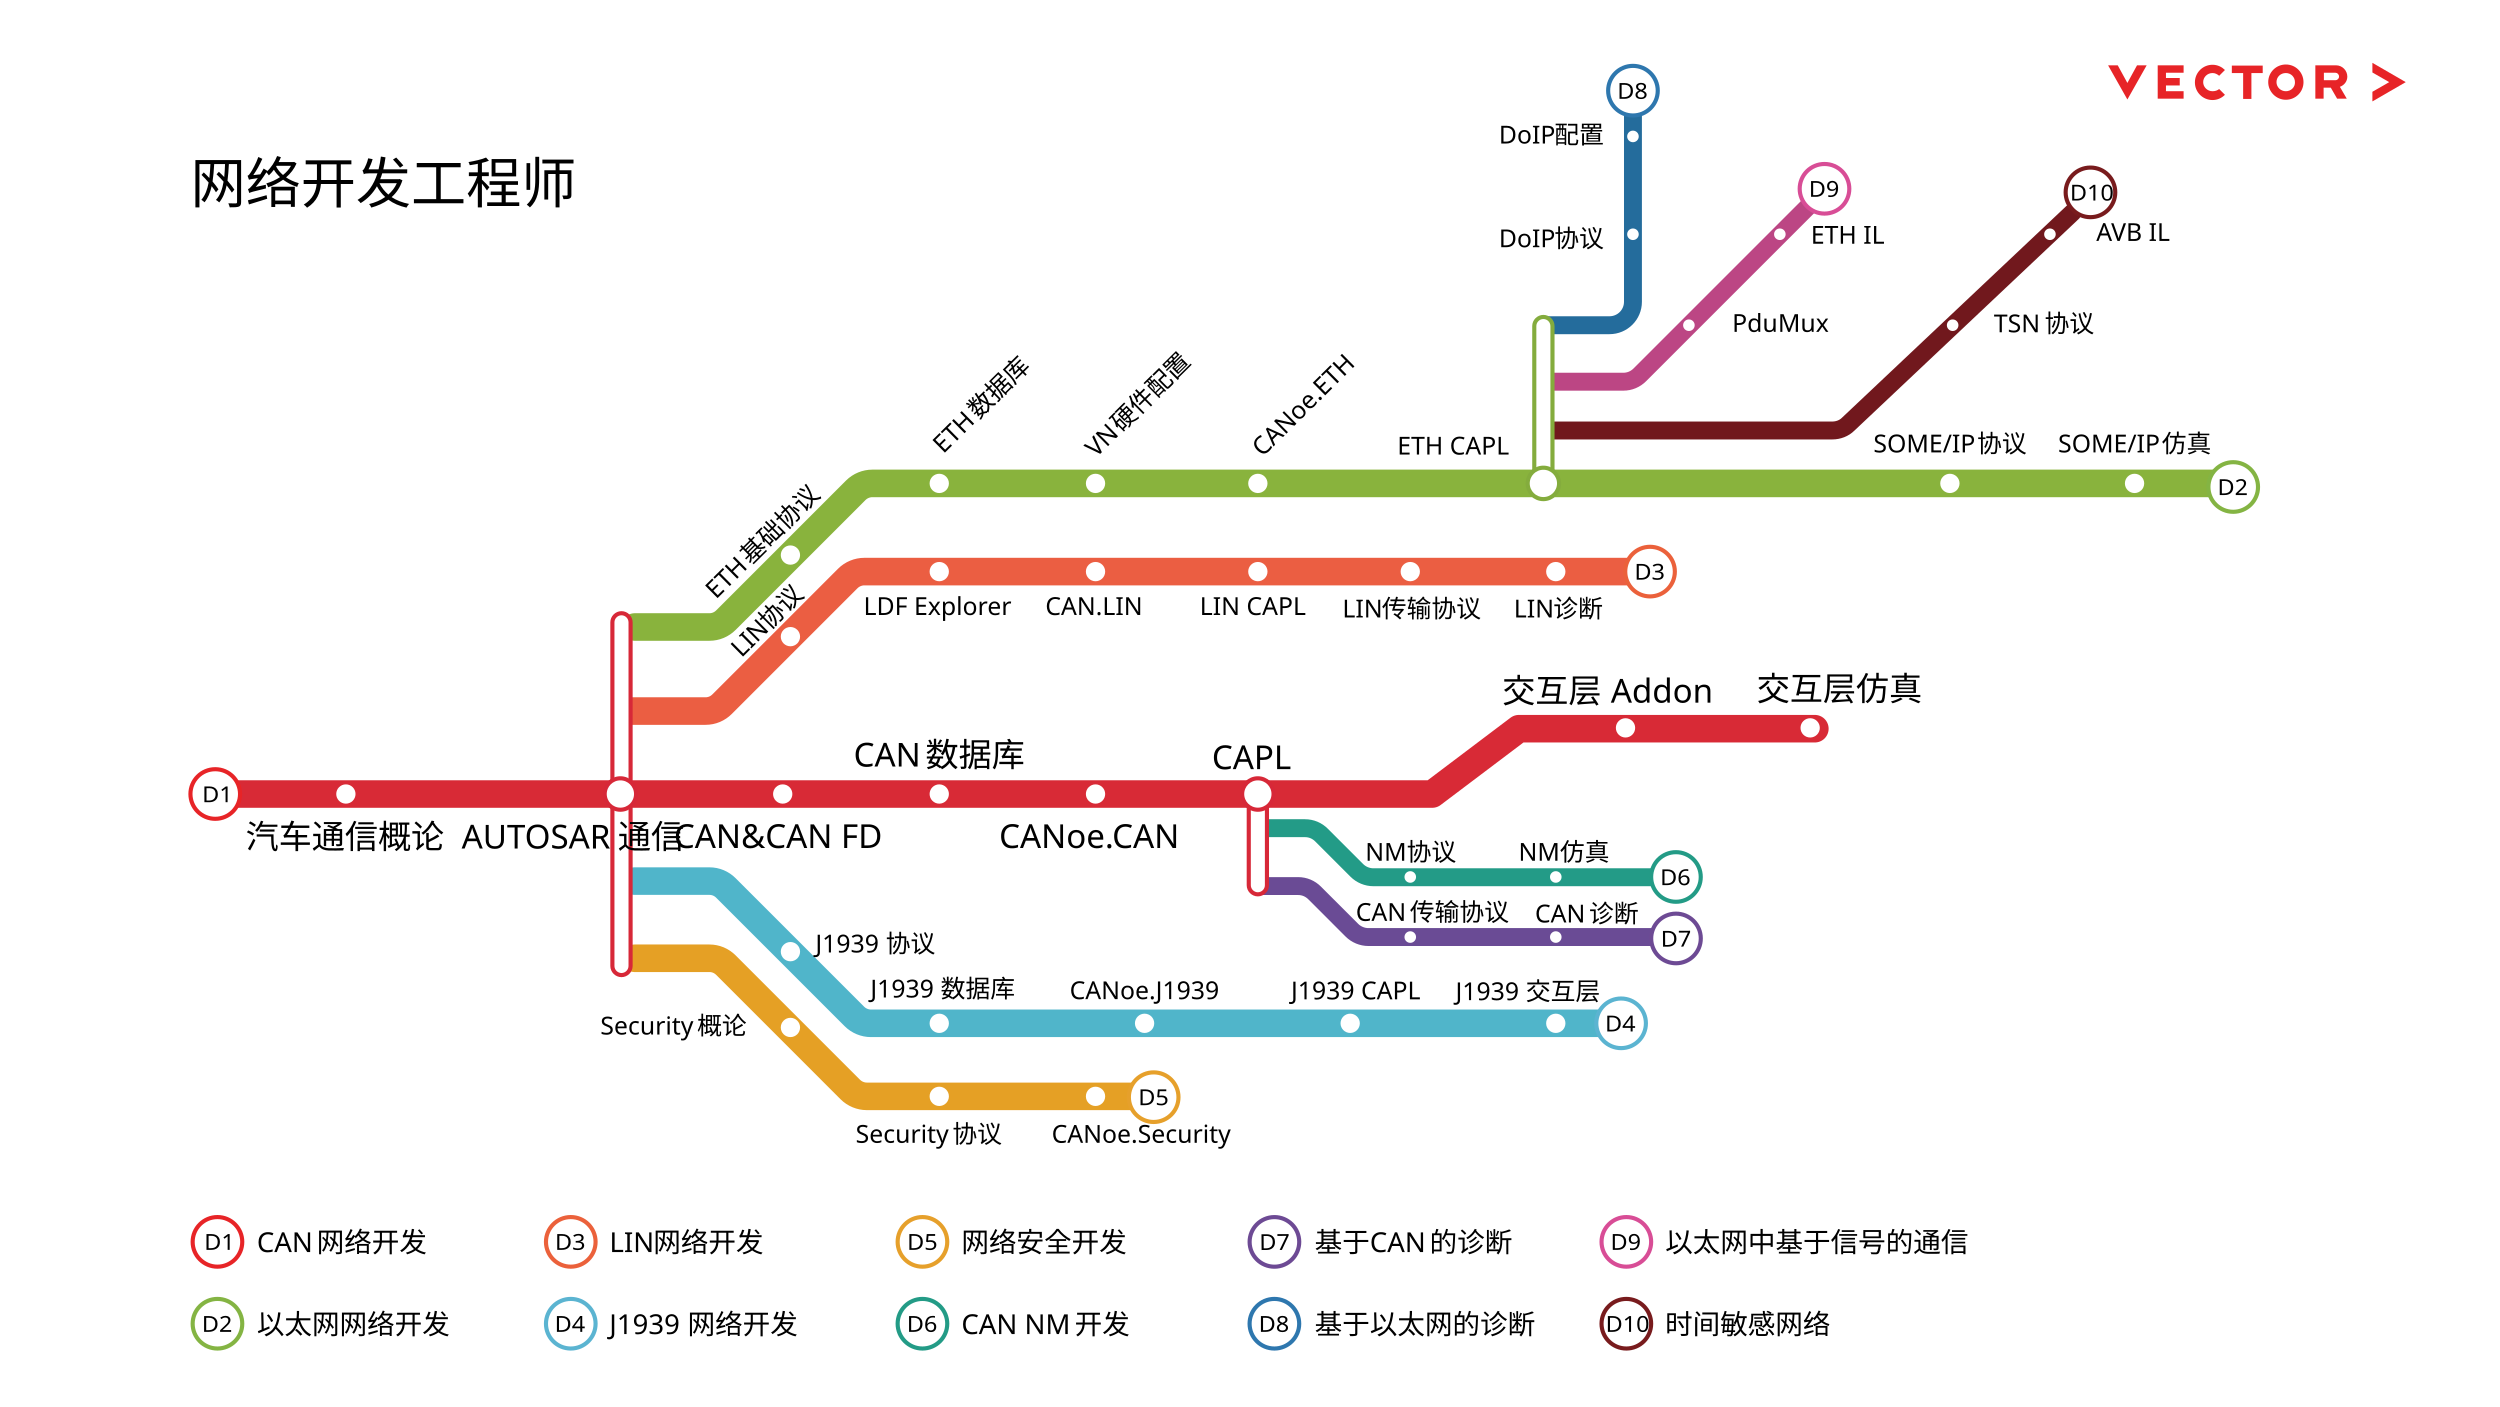
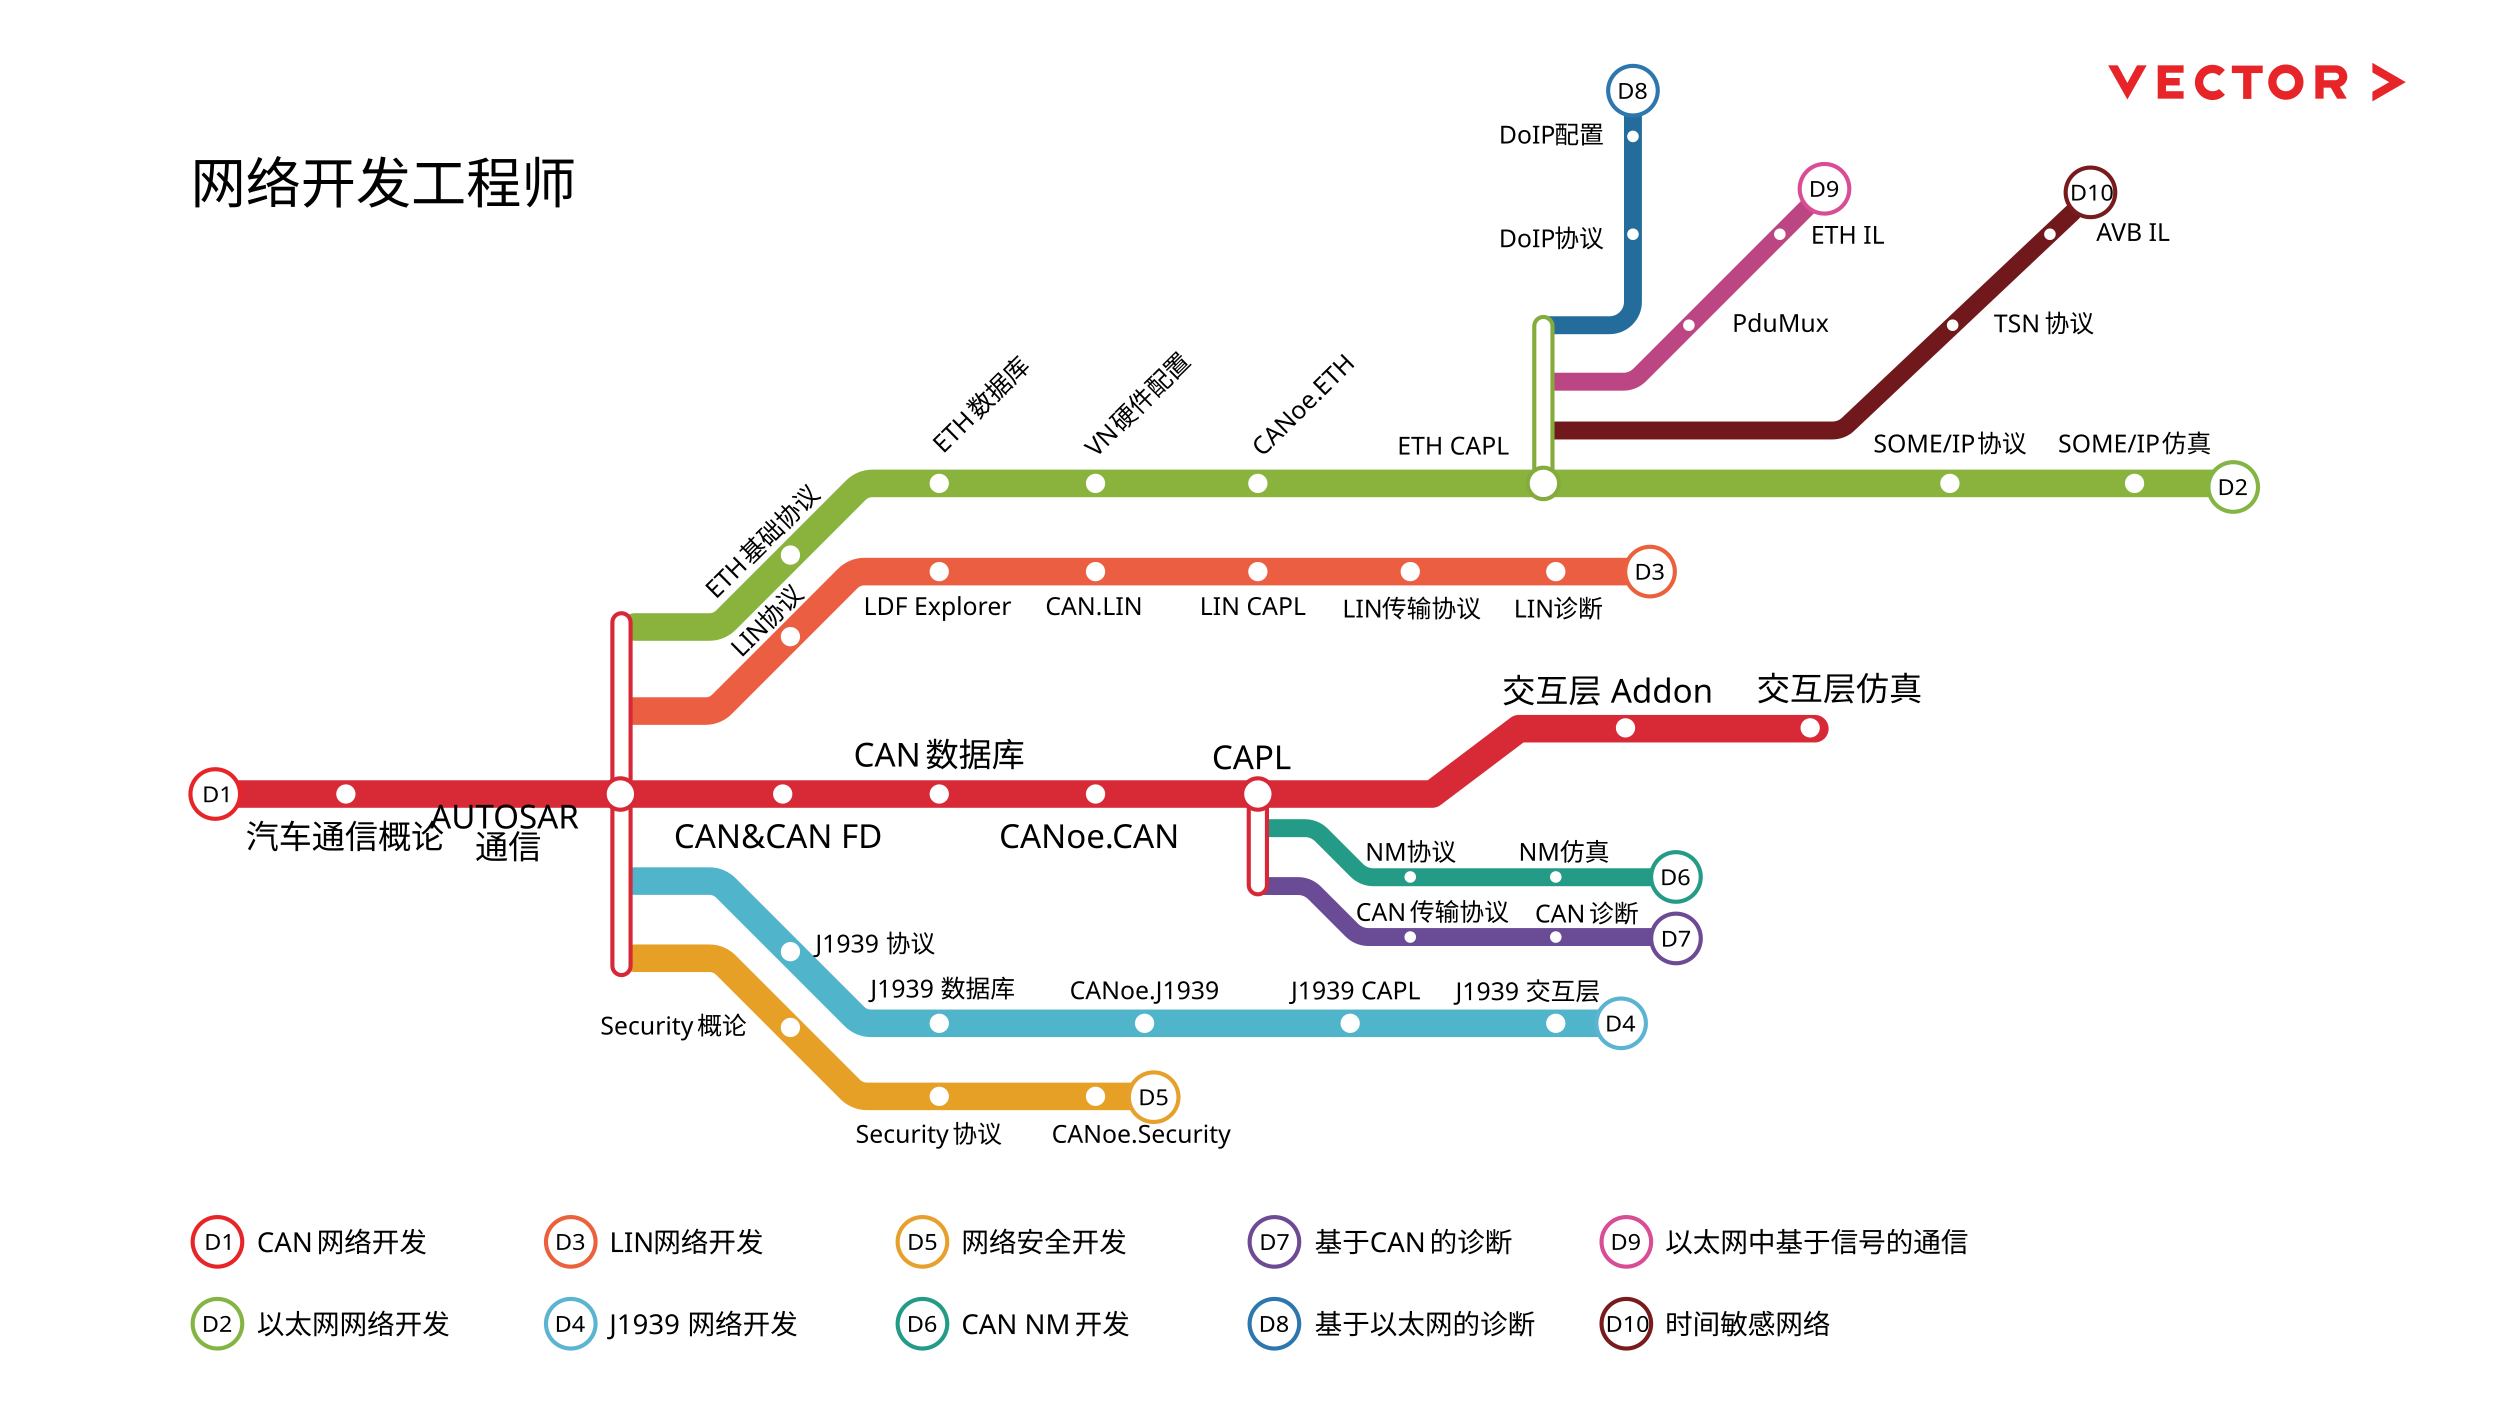
<svg xmlns="http://www.w3.org/2000/svg" version="1.1" x="0px" y="0px" viewBox="0 0 907.1 510.2" style="enable-background:new 0 0 907.1 510.2;" xml:space="preserve">
  <style type="text/css">
	.st0{fill:#FFFFFF;}
	.st1{fill:none;stroke:#D82A36;stroke-width:10;stroke-linecap:round;stroke-linejoin:round;stroke-miterlimit:10;}
	
		.st2{fill-rule:evenodd;clip-rule:evenodd;fill:none;stroke:#89B33D;stroke-width:6.5;stroke-linecap:round;stroke-linejoin:round;stroke-miterlimit:10;}
	
		.st3{fill-rule:evenodd;clip-rule:evenodd;fill:none;stroke:#EB5E42;stroke-width:6.5;stroke-linecap:round;stroke-linejoin:round;stroke-miterlimit:10;}
	.st4{fill:none;stroke:#50B5CA;stroke-width:10;stroke-linecap:round;stroke-linejoin:round;stroke-miterlimit:10;}
	.st5{fill:none;stroke:#E5A025;stroke-width:6.5;stroke-linecap:round;stroke-linejoin:round;stroke-miterlimit:10;}
	.st6{fill:none;stroke:#89B43B;stroke-width:6.5;stroke-linecap:round;stroke-linejoin:round;stroke-miterlimit:10;}
	.st7{fill:none;stroke:#89B33D;stroke-width:6.5;stroke-linecap:round;stroke-linejoin:round;stroke-miterlimit:10;}
	.st8{fill:none;stroke:#EB5E42;stroke-width:10;stroke-linecap:round;stroke-linejoin:round;stroke-miterlimit:10;}
	.st9{fill:none;stroke:#50B5CA;stroke-width:6.5;stroke-linecap:round;stroke-linejoin:round;stroke-miterlimit:10;}
	
		.st10{fill-rule:evenodd;clip-rule:evenodd;fill:none;stroke:#D82A36;stroke-width:10;stroke-linecap:round;stroke-linejoin:round;stroke-miterlimit:10;}
	.st11{fill:none;stroke:#EB5E42;stroke-width:6.5;stroke-linecap:round;stroke-linejoin:round;stroke-miterlimit:10;}
	
		.st12{fill-rule:evenodd;clip-rule:evenodd;fill:none;stroke:#50B5CA;stroke-width:6.5;stroke-linecap:round;stroke-linejoin:round;stroke-miterlimit:10;}
	
		.st13{fill-rule:evenodd;clip-rule:evenodd;fill:none;stroke:#E5A025;stroke-width:6.5;stroke-linecap:round;stroke-linejoin:round;stroke-miterlimit:10;}
	
		.st14{fill-rule:evenodd;clip-rule:evenodd;fill:none;stroke:#239B87;stroke-width:6.5;stroke-linecap:round;stroke-linejoin:round;stroke-miterlimit:10;}
	.st15{fill:none;stroke:#89B33D;stroke-width:10;stroke-linecap:round;stroke-linejoin:round;stroke-miterlimit:10;}
	.st16{fill:none;stroke:#E5A025;stroke-width:10;stroke-linecap:round;stroke-linejoin:round;stroke-miterlimit:10;}
	.st17{fill:none;stroke:#239B87;stroke-width:10;stroke-linecap:round;stroke-linejoin:round;stroke-miterlimit:10;}
	.st18{fill:none;stroke:#6A4B95;stroke-width:6.5;stroke-linecap:round;stroke-linejoin:round;stroke-miterlimit:10;}
	.st19{fill:none;stroke:#246C9C;stroke-width:6.5;stroke-linecap:round;stroke-linejoin:round;stroke-miterlimit:10;}
	.st20{fill:none;stroke:#BC4684;stroke-width:6.5;stroke-linecap:round;stroke-linejoin:round;stroke-miterlimit:10;}
	.st21{fill:none;stroke:#71181D;stroke-width:6.5;stroke-linecap:round;stroke-linejoin:round;stroke-miterlimit:10;}
	.st22{fill:none;stroke:#6B73A0;stroke-width:6.5;stroke-linecap:round;stroke-linejoin:round;stroke-miterlimit:10;}
	.st23{fill:none;stroke:#DFDB5F;stroke-width:6.5;stroke-linecap:round;stroke-linejoin:round;stroke-miterlimit:10;}
	.st24{fill:none;stroke:#239B87;stroke-width:6.5;stroke-linecap:round;stroke-linejoin:round;stroke-miterlimit:10;}
	.st25{fill:none;stroke:#6D79A7;stroke-width:6.5;stroke-linecap:round;stroke-linejoin:round;stroke-miterlimit:10;}
	.st26{display:none;}
	.st27{display:inline;opacity:0.5;fill:#DF5D42;}
	.st28{display:inline;}
	.st29{opacity:0.5;fill:#DF5D42;}
	.st30{display:inline;opacity:0.5;fill:#6C4A94;}
	.st31{display:inline;opacity:0.5;fill:#DD9C2C;}
	.st32{opacity:0.5;fill-rule:evenodd;clip-rule:evenodd;fill:#6A4A94;}
	.st33{opacity:0.5;fill-rule:evenodd;clip-rule:evenodd;fill:#E6B340;}
	.st34{display:inline;opacity:0.5;fill:#229C85;}
	.st35{opacity:0.5;fill:#229C85;}
	.st36{display:inline;opacity:0.5;fill:#89B43B;}
	.st37{opacity:0.5;fill:#DD9C2C;}
	.st38{opacity:0.5;fill:#4AACBE;}
	.st39{display:inline;opacity:0.5;fill:#8BB33D;}
	.st40{fill-rule:evenodd;clip-rule:evenodd;fill:#FFFFFF;stroke:#D72838;stroke-width:1.5;stroke-miterlimit:10;}
	.st41{fill-rule:evenodd;clip-rule:evenodd;fill:#FFFFFF;stroke:#4AACBE;stroke-width:1.5;stroke-miterlimit:10;}
	
		.st42{fill-rule:evenodd;clip-rule:evenodd;fill:#FFFFFF;stroke:#EB5E42;stroke-width:1.5;stroke-linecap:round;stroke-linejoin:round;stroke-miterlimit:10;}
	
		.st43{fill-rule:evenodd;clip-rule:evenodd;fill:none;stroke:#EB5E42;stroke-width:1.5;stroke-linecap:round;stroke-linejoin:round;stroke-miterlimit:10;}
	
		.st44{fill-rule:evenodd;clip-rule:evenodd;fill:#FFFFFF;stroke:#E5A025;stroke-width:1.5;stroke-linecap:round;stroke-linejoin:round;stroke-miterlimit:10;}
	.st45{fill-rule:evenodd;clip-rule:evenodd;fill:#FFFFFF;stroke:#DD9C2C;stroke-width:1.5;stroke-miterlimit:10;}
	.st46{fill-rule:evenodd;clip-rule:evenodd;fill:#FFFFFF;stroke:#6A74A1;stroke-width:1.5;stroke-miterlimit:10;}
	.st47{fill-rule:evenodd;clip-rule:evenodd;fill:#FFFFFF;stroke:#84AC3D;stroke-width:1.5;stroke-miterlimit:10;}
	
		.st48{fill-rule:evenodd;clip-rule:evenodd;fill:#FFFFFF;stroke:#50B5CA;stroke-width:1.5;stroke-linecap:round;stroke-linejoin:round;stroke-miterlimit:10;}
	.st49{fill-rule:evenodd;clip-rule:evenodd;fill:#FFFFFF;stroke:#DF5D42;stroke-width:1.5;stroke-miterlimit:10;}
	.st50{fill-rule:evenodd;clip-rule:evenodd;fill:#FFFFFF;stroke:#E72427;stroke-width:1.5;stroke-miterlimit:10;}
	.st51{fill-rule:evenodd;clip-rule:evenodd;fill:#FFFFFF;stroke:#84B443;stroke-width:1.5;stroke-miterlimit:10;}
	.st52{fill-rule:evenodd;clip-rule:evenodd;fill:#FFFFFF;stroke:#EB613B;stroke-width:1.5;stroke-miterlimit:10;}
	.st53{fill-rule:evenodd;clip-rule:evenodd;fill:#FFFFFF;stroke:#5BB4D1;stroke-width:1.5;stroke-miterlimit:10;}
	.st54{fill-rule:evenodd;clip-rule:evenodd;fill:#FFFFFF;stroke:#E6A02B;stroke-width:1.5;stroke-miterlimit:10;}
	
		.st55{fill-rule:evenodd;clip-rule:evenodd;fill:none;stroke:#239B86;stroke-width:1.5;stroke-linecap:round;stroke-linejoin:round;stroke-miterlimit:10;}
	
		.st56{fill-rule:evenodd;clip-rule:evenodd;fill:#FFFFFF;stroke:#239B86;stroke-width:1.5;stroke-linecap:round;stroke-linejoin:round;stroke-miterlimit:10;}
	
		.st57{fill-rule:evenodd;clip-rule:evenodd;fill:none;stroke:#6D4A94;stroke-width:1.5;stroke-linecap:round;stroke-linejoin:round;stroke-miterlimit:10;}
	
		.st58{fill-rule:evenodd;clip-rule:evenodd;fill:#FFFFFF;stroke:#6D4A94;stroke-width:1.5;stroke-linecap:round;stroke-linejoin:round;stroke-miterlimit:10;}
	.st59{fill-rule:evenodd;clip-rule:evenodd;fill:none;stroke:#2E77AE;stroke-width:1.5;stroke-miterlimit:10;}
	.st60{fill-rule:evenodd;clip-rule:evenodd;fill:#FFFFFF;stroke:#2E77AE;stroke-width:1.5;stroke-miterlimit:10;}
	
		.st61{fill-rule:evenodd;clip-rule:evenodd;fill:none;stroke:#D84D96;stroke-width:1.5;stroke-linecap:round;stroke-linejoin:round;stroke-miterlimit:22.926;}
	
		.st62{fill-rule:evenodd;clip-rule:evenodd;fill:#FFFFFF;stroke:#D84D96;stroke-width:1.5;stroke-linecap:round;stroke-linejoin:round;stroke-miterlimit:22.926;}
	
		.st63{fill-rule:evenodd;clip-rule:evenodd;fill:none;stroke:#781B1D;stroke-width:1.5;stroke-linecap:round;stroke-linejoin:round;stroke-miterlimit:10;}
	
		.st64{fill-rule:evenodd;clip-rule:evenodd;fill:#FFFFFF;stroke:#781B1D;stroke-width:1.5;stroke-linecap:round;stroke-linejoin:round;stroke-miterlimit:10;}
	.st65{fill-rule:evenodd;clip-rule:evenodd;fill:#FFFFFF;stroke:#717CAF;stroke-width:1.5;stroke-miterlimit:10;}
	.st66{font-family:'Inter-Regular-Adobe';}
	.st67{font-size:8px;}
	.st68{fill:none;}
	.st69{font-size:10px;}
	.st70{font-family:'NotoSansCJKsc-Medium-GBpc-EUC-H';}
	.st71{font-family:'SourceHanSansSC-Medium-GBpc-EUC-H';}
	
		.st72{fill-rule:evenodd;clip-rule:evenodd;fill:#FFFFFF;stroke:#F1EC5A;stroke-width:1.5;stroke-linecap:round;stroke-linejoin:round;stroke-miterlimit:22.926;}
	.st73{font-size:9px;}
	.st74{font-family:'SourceHanSansSC-Regular-GBpc-EUC-H';}
	.st75{font-family:'Inter-Light-Adobe';}
	.st76{font-size:12px;}
	.st77{font-family:'NotoSansCJKsc-Bold-GBpc-EUC-H';}
	.st78{font-size:20px;}
	.st79{fill:#E72427;}
</style>
  <g id="背景">
    <rect x="-8.5" y="-8.5" class="st0" width="924.1" height="527.2" />
  </g>
  <g id="线路">
    <polyline class="st1" points="82,288.1 519.7,288.1 551.1,264.4 658.5,264.4  " />
    <path class="st8" d="M228.8,258H256c2.3,0,4.4-0.9,6-2.5l45.6-45.6c1.6-1.6,3.8-2.5,6-2.5h281" />
    <path class="st15" d="M230.3,227.5h27.1c2.3,0,4.4-0.9,6-2.5l47.1-47.1c1.6-1.6,3.8-2.5,6-2.5h491.7" />
    <path class="st4" d="M230.3,319.7h27.1c2.3,0,4.4,0.9,6,2.5l46.6,46.6c1.6,1.6,3.8,2.5,6,2.5h264.4" />
    <path class="st16" d="M230.3,347.7h27.1c2.3,0,4.4,0.9,6,2.5l45.1,45.1c1.6,1.6,3.8,2.5,6,2.5h100.7" />
    <path class="st21" d="M560,156.2h104.8c2.2,0,4.3-0.8,5.8-2.3L752,77.1" />
    <path class="st20" d="M560,138.5h29c2.3,0,4.4-0.9,6-2.5l64.3-64.3" />
    <path class="st19" d="M560,118h24c4.7,0,8.5-3.8,8.5-8.5V38.6" />
    <path class="st24" d="M458.5,300.5h15c2.3,0,4.4,0.9,6,2.5l12.8,12.8c1.6,1.6,3.8,2.5,6,2.5h107" />
    <path class="st18" d="M458.5,321.5H471c2.3,0,4.4,0.9,6,2.5l13.5,13.5c1.6,1.6,3.8,2.5,6,2.5h107.7" />
  </g>
  <g id="延申" class="st26">
</g>
  <g id="站点">
    <g>
      <path class="st40" d="M225.5,353.8L225.5,353.8c-1.8,0-3.3-1.5-3.3-3.3l0-124.7c0-1.8,1.5-3.3,3.3-3.3l0,0c1.8,0,3.3,1.5,3.3,3.3    v124.7C228.8,352.3,227.3,353.8,225.5,353.8z" />
      <circle class="st40" cx="225.1" cy="288.1" r="5.7" />
    </g>
    <g>
      <path class="st40" d="M456.4,324.5L456.4,324.5c-1.8,0-3.3-1.5-3.3-3.3v-34.8c0-1.8,1.5-3.3,3.3-3.3l0,0c1.8,0,3.3,1.5,3.3,3.3    v34.8C459.7,323,458.2,324.5,456.4,324.5z" />
      <circle class="st40" cx="456.4" cy="288.1" r="5.7" />
    </g>
    <g>
      <path class="st47" d="M560,180.4L560,180.4c-1.8,0-3.3-1.5-3.3-3.3v-58.8c0-1.8,1.5-3.3,3.3-3.3l0,0c1.8,0,3.3,1.5,3.3,3.3V177    C563.3,178.9,561.8,180.4,560,180.4z" />
      <circle class="st47" cx="560" cy="175.4" r="5.7" />
    </g>
    <circle class="st0" cx="125.5" cy="288.1" r="3.5" />
    <circle class="st0" cx="284" cy="288.1" r="3.5" />
    <circle class="st0" cx="340.8" cy="288.1" r="3.5" />
    <circle class="st0" cx="340.8" cy="175.4" r="3.5" />
    <circle class="st0" cx="286.8" cy="201.4" r="3.5" />
    <circle class="st0" cx="286.8" cy="231" r="3.5" />
    <circle class="st0" cx="286.8" cy="345.3" r="3.5" />
    <circle class="st0" cx="286.8" cy="372.8" r="3.5" />
    <circle class="st0" cx="397.5" cy="288.1" r="3.5" />
    <circle class="st0" cx="397.5" cy="175.4" r="3.5" />
    <circle class="st0" cx="456.4" cy="175.4" r="3.5" />
    <circle class="st0" cx="340.8" cy="207.4" r="3.5" />
    <circle class="st0" cx="397.5" cy="207.4" r="3.5" />
    <circle class="st0" cx="456.4" cy="207.4" r="3.5" />
    <circle class="st0" cx="511.7" cy="207.4" r="3.5" />
    <circle class="st0" cx="564.5" cy="207.4" r="3.5" />
    <circle class="st0" cx="340.8" cy="371.3" r="3.5" />
    <circle class="st0" cx="340.8" cy="397.8" r="3.5" />
    <circle class="st0" cx="397.5" cy="397.8" r="3.5" />
    <circle class="st0" cx="415.3" cy="371.3" r="3.5" />
    <circle class="st0" cx="489.9" cy="371.3" r="3.5" />
    <circle class="st0" cx="564.5" cy="371.3" r="3.5" />
    <circle class="st0" cx="511.7" cy="340" r="2.1" />
    <circle class="st0" cx="564.5" cy="340" r="2.1" />
    <circle class="st0" cx="511.7" cy="318.2" r="2.1" />
    <circle class="st0" cx="564.5" cy="318.2" r="2.1" />
    <circle class="st0" cx="612.8" cy="118" r="2.1" />
    <circle class="st0" cx="645.8" cy="85" r="2.1" />
    <circle class="st0" cx="592.5" cy="85" r="2.1" />
    <circle class="st0" cx="592.5" cy="49.5" r="2.1" />
    <circle class="st0" cx="743.8" cy="85" r="2.1" />
    <circle class="st0" cx="708.5" cy="118" r="2.1" />
    <circle class="st0" cx="589.8" cy="264.1" r="3.5" />
    <circle class="st0" cx="656.8" cy="264.1" r="3.5" />
    <circle class="st0" cx="707.5" cy="175.4" r="3.5" />
    <circle class="st0" cx="774.5" cy="175.4" r="3.5" />
  </g>
  <g id="路线名">
    <g>
      <circle class="st50" cx="78.9" cy="450.6" r="9" />
      <text transform="matrix(1.0644 0 0 1 74.0884 453.4986)" class="st66 st67">D1</text>
    </g>
    <g>
      <circle class="st50" cx="78.1" cy="288.1" r="9" />
      <text transform="matrix(1.0644 0 0 1 73.3348 291.0818)" class="st66 st67">D1</text>
    </g>
    <rect x="93.2" y="445.5" class="st68" width="101.1" height="10.1" />
    <text transform="matrix(1 0 0 1 93.1968 454.3089)">
      <tspan x="0" y="0" class="st66 st69">CAN</tspan>
      <tspan x="21.7" y="0" class="st70 st69">网络开发</tspan>
    </text>
    <g>
      <circle class="st51" cx="78.9" cy="480.3" r="9" />
      <text transform="matrix(1.0644 0 0 1 73.2237 483.2486)" class="st66 st67">D2</text>
    </g>
    <g>
      <circle class="st51" cx="810.3" cy="176.7" r="9" />
      <text transform="matrix(1.0644 0 0 1 804.5824 179.6237)" class="st66 st67">D2</text>
    </g>
    <rect x="93.2" y="475.3" class="st68" width="101.1" height="10.1" />
    <text transform="matrix(1 0 0 1 93.1968 484.0591)" class="st70 st69">以太网网络开发</text>
    <g>
      <circle class="st52" cx="207.1" cy="450.6" r="9" />
      <text transform="matrix(1.0644 0 0 1 201.3573 453.4986)" class="st66 st67">D3</text>
    </g>
    <g>
      <circle class="st52" cx="598.7" cy="207.4" r="9" />
      <text transform="matrix(1.0644 0 0 1 593.0258 210.3319)" class="st66 st67">D3</text>
    </g>
    <rect x="221.1" y="445.5" class="st68" width="101.1" height="10.1" />
    <text transform="matrix(1 0 0 1 221.1306 454.3089)">
      <tspan x="0" y="0" class="st66 st69">LIN</tspan>
      <tspan x="15.9" y="0" class="st70 st69">网络开发</tspan>
    </text>
    <g>
      <circle class="st53" cx="207.1" cy="480.3" r="9" />
      <text transform="matrix(1.0644 0 0 1 201.2362 483.2486)" class="st66 st67">D4</text>
    </g>
    <g>
      <circle class="st53" cx="588.2" cy="371.3" r="9" />
      <text transform="matrix(1.0644 0 0 1 582.3574 374.2486)" class="st66 st67">D4</text>
    </g>
    <rect x="221.1" y="475.3" class="st68" width="101.1" height="10.1" />
    <text transform="matrix(1 0 0 1 221.0708 484.0591)">
      <tspan x="0" y="0" class="st66 st69">J1939</tspan>
      <tspan x="28.4" y="0" class="st70 st69">网络开发</tspan>
    </text>
    <g>
      <circle class="st54" cx="334.7" cy="450.6" r="9" />
      <text transform="matrix(1.0644 0 0 1 329.1278 453.4986)" class="st66 st67">D5</text>
    </g>
    <g>
      <circle class="st54" cx="418.6" cy="398.1" r="9" />
      <text transform="matrix(1.0644 0 0 1 413.001 401.0019)" class="st66 st67">D5</text>
    </g>
    <rect x="348.8" y="445.5" class="st68" width="101.1" height="10.1" />
    <text transform="matrix(1 0 0 1 348.8212 454.3089)" class="st70 st69">网络安全开发</text>
    <g>
      <circle class="st55" cx="334.7" cy="480.3" r="9" />
      <text transform="matrix(1.0644 0 0 1 329.0133 483.2486)" class="st66 st67">D6</text>
    </g>
    <g>
      <circle class="st56" cx="608.1" cy="318.2" r="9" />
      <text transform="matrix(1.0644 0 0 1 602.3467 321.1653)" class="st66 st67">D6</text>
    </g>
    <rect x="348.8" y="475.3" class="st68" width="101.1" height="10.1" />
    <text transform="matrix(1 0 0 1 348.8212 484.0591)">
      <tspan x="0" y="0" class="st66 st69">CAN NM</tspan>
      <tspan x="41.1" y="0" class="st70 st69">开发</tspan>
    </text>
    <g>
      <ellipse transform="matrix(1 -6.751167e-03 6.751167e-03 1 -3.0313 3.132)" class="st57" cx="462.4" cy="450.6" rx="9" ry="9" />
      <text transform="matrix(1.0644 -7.184699e-03 6.750000e-03 1 456.9258 453.5684)" class="st66 st67">D7</text>
    </g>
    <g>
      <ellipse transform="matrix(1 -6.751167e-03 6.751167e-03 1 -2.2849 4.1129)" class="st58" cx="608.1" cy="340.5" rx="9" ry="9" />
      <text transform="matrix(1.0644 -7.184699e-03 6.750000e-03 1 602.5923 343.5074)" class="st66 st67">D7</text>
    </g>
    <rect x="477" y="445.5" class="st68" width="101.1" height="10.1" />
    <text transform="matrix(1 0 0 1 477.0143 454.3089)">
      <tspan x="0" y="0" class="st71 st69">基于</tspan>
      <tspan x="20" y="0" class="st66 st69">CAN</tspan>
      <tspan x="41.7" y="0" class="st71 st69">的诊断</tspan>
    </text>
    <g>
      <circle class="st59" cx="462.4" cy="480.3" r="9" />
      <text transform="matrix(1.0644 0 0 1 456.6862 483.2486)" class="st66 st67">D8</text>
    </g>
    <g>
      <circle class="st60" cx="592.5" cy="32.9" r="9" />
      <text transform="matrix(1.0644 0 0 1 586.7972 35.8598)" class="st66 st67">D8</text>
    </g>
    <rect x="477" y="475.3" class="st68" width="101.1" height="10.1" />
    <text transform="matrix(1 0 0 1 477.0143 484.0591)" class="st70 st69">基于以太网的诊断</text>
    <g>
      <circle class="st61" cx="590.1" cy="450.6" r="9" />
      <text transform="matrix(1.0644 0 0 1 584.3466 453.4986)" class="st66 st67">D9</text>
    </g>
    <g>
      <circle class="st62" cx="662" cy="68.5" r="9" />
      <text transform="matrix(1.0644 0 0 1 656.291 71.4153)" class="st66 st67">D9</text>
    </g>
    <rect x="604.2" y="445.5" class="st68" width="128.6" height="10.1" />
    <text transform="matrix(1 0 0 1 604.2111 454.3099)" class="st70 st69">以太网中基于信号的通信</text>
    <g>
      <circle class="st63" cx="590.1" cy="480.3" r="9" />
      <text transform="matrix(1.0644 0 0 1 582.5691 483.2486)" class="st66 st67">D10</text>
    </g>
    <g>
      <circle class="st64" cx="758.5" cy="69.8" r="9" />
      <text transform="matrix(1.0644 0 0 1 751.0417 72.7692)" class="st66 st67">D10</text>
    </g>
    <rect x="604.2" y="475.3" class="st68" width="101.1" height="10.1" />
    <text transform="matrix(1 0 0 1 604.1508 484.0591)" class="st70 st69">时间敏感网络</text>
  </g>
  <g id="站点文字">
    <text transform="matrix(0.711 -0.7032 0.7032 0.711 268.9938 238.8307)">
      <tspan x="0" y="0" class="st66 st73">LIN</tspan>
      <tspan x="14.3" y="0" class="st74 st73">协议</tspan>
    </text>
    <text transform="matrix(0.711 -0.7032 0.7032 0.711 259.7422 217.6236)">
      <tspan x="0" y="0" class="st75 st73">ETH</tspan>
      <tspan x="17.7" y="0" class="st74 st73">基础协议</tspan>
    </text>
    <text transform="matrix(0.711 -0.7032 0.7032 0.711 342.238 164.8415)">
      <tspan x="0" y="0" class="st66 st73">ETH</tspan>
      <tspan x="17.9" y="0" class="st74 st73">数据库</tspan>
    </text>
    <text transform="matrix(0.711 -0.7032 0.7032 0.711 397.5876 166.2757)">
      <tspan x="0" y="0" class="st66 st73">VN</tspan>
      <tspan x="13" y="0" class="st74 st73">硬件配置</tspan>
    </text>
    <text transform="matrix(0.711 -0.7032 0.7032 0.711 458.0244 166.0012)" class="st66 st73">CANoe.ETH</text>
    <rect x="88.4" y="297.3" class="st68" width="73.6" height="10.7" />
    <text transform="matrix(1 0 0 1 89.1393 307.8707)" class="st74 st76">汽车通信概论</text>
    <rect x="223.2" y="297.3" class="st68" width="121.6" height="10.7" />
    <text transform="matrix(1 0 0 1 244.5055 307.6763)" class="st66 st76">CAN&amp;CAN FD</text>
    <rect x="304" y="267.6" class="st68" width="73.6" height="10.7" />
    <text transform="matrix(1 0 0 1 309.7177 278.1416)">
      <tspan x="0" y="0" class="st66 st76">CAN</tspan>
      <tspan x="26.1" y="0" class="st74 st76">数据库</tspan>
    </text>
    <rect x="360.6" y="297.3" class="st68" width="73.6" height="10.7" />
    <text transform="matrix(1 0 0 1 362.5106 307.6764)" class="st66 st76">CANoe.CAN</text>
    <rect x="408.7" y="268.7" class="st68" width="62.5" height="10.7" />
    <text transform="matrix(1 0 0 1 439.718 279.0753)" class="st66 st76">CAPL</text>
    <rect x="536.9" y="244.4" class="st68" width="93" height="28.5" />
    <text transform="matrix(1 0 0 1 545.0718 254.9456)">
      <tspan x="0" y="0" class="st74 st76">交互层</tspan>
      <tspan x="36" y="0" class="st75 st76"> </tspan>
      <tspan x="39.4" y="0" class="st66 st76">Addon</tspan>
    </text>
    <rect x="630.6" y="243.6" class="st68" width="73.6" height="10.7" />
    <text transform="matrix(1 0 0 1 637.4279 254.1937)" class="st74 st76">交互层仿真 </text>
-     <rect x="150.4" y="297.3" class="st68" width="114.9" height="10.7" />
-     <text transform="matrix(1 0 0 1 167.4986 307.8707)">
+     <rect x="150.4" y="290.6" class="st68" width="68" height="24.6" />
+     <text transform="matrix(1 0 0 1 156.07 300.6)">
      <tspan x="0" y="0" class="st66 st76">AUTOSAR</tspan>
-       <tspan x="56.7" y="0" class="st74 st76">通信</tspan>
+       <tspan x="16.33" y="11" class="st74 st76">通信</tspan>
    </text>
    <rect x="295.9" y="337.7" class="st68" width="73.6" height="10.7" />
    <text transform="matrix(1 0 0 1 295.8572 345.5908)">
      <tspan x="0" y="0" class="st66 st73">J1939</tspan>
      <tspan x="25.5" y="0" class="st74 st73">协议</tspan>
    </text>
    <rect x="305.3" y="354" class="st68" width="73.6" height="10.7" />
    <text transform="matrix(1 0 0 1 315.7998 361.9277)">
      <tspan x="0" y="0" class="st66 st73">J1939</tspan>
      <tspan x="25.5" y="0" class="st74 st73">数据库</tspan>
    </text>
    <rect x="380.5" y="354.8" class="st68" width="73.6" height="28.8" />
    <text transform="matrix(1 0 0 1 388.1055 362.5274)" class="st66 st73">CANoe.J1939</text>
    <rect x="457.5" y="354.8" class="st68" width="73.6" height="10.7" />
    <text transform="matrix(1 0 0 1 468.4302 362.6014)" class="st66 st73">J1939 CAPL</text>
    <rect x="517.6" y="355" class="st68" width="73.6" height="10.7" />
    <text transform="matrix(1 0 0 1 528.1189 362.8874)">
      <tspan x="0" y="0" class="st66 st73">J1939</tspan>
      <tspan x="25.5" y="0" class="st74 st73">交互层</tspan>
    </text>
    <rect x="300.2" y="406.7" class="st68" width="73.6" height="10.7" />
    <text transform="matrix(1 0 0 1 310.4471 414.6537)">
      <tspan x="0" y="0" class="st66 st73">Security</tspan>
      <tspan x="35.1" y="0" class="st74 st73">协议</tspan>
    </text>
    <rect x="367.1" y="406.9" class="st68" width="96.7" height="10.7" />
    <text transform="matrix(1 0 0 1 381.5756 414.6468)" class="st66 st73">CANoe.Security</text>
    <rect x="207.6" y="367.4" class="st68" width="73.6" height="10.7" />
    <text transform="matrix(1 0 0 1 217.8202 375.362)">
      <tspan x="0" y="0" class="st66 st73">Security</tspan>
      <tspan x="35.1" y="0" class="st74 st73">概论</tspan>
    </text>
    <rect x="482.9" y="326.2" class="st68" width="73.6" height="10.7" />
    <text transform="matrix(1 0 0 1 491.928 334.1329)">
      <tspan x="0" y="0" class="st66 st73">CAN</tspan>
      <tspan x="19.6" y="0" class="st74 st73">传输协议</tspan>
    </text>
    <rect x="538.9" y="326.8" class="st68" width="73.6" height="10.7" />
    <text transform="matrix(1 0 0 1 556.9415 334.6954)">
      <tspan x="0" y="0" class="st66 st73">CAN</tspan>
      <tspan x="19.6" y="0" class="st74 st73">诊断</tspan>
    </text>
    <rect x="474.5" y="304.4" class="st68" width="73.6" height="10.7" />
    <text transform="matrix(1 0 0 1 495.3682 312.315)" class="st74 st73">NM协议</text>
    <rect x="530.1" y="304.4" class="st68" width="73.5" height="10.7" />
    <text transform="matrix(1 0 0 1 550.9739 312.315)" class="st74 st73">NM仿真</text>
    <rect x="304" y="215.4" class="st68" width="73.6" height="10.7" />
    <text transform="matrix(1 0 0 1 313.33 223.1407)" class="st66 st73">LDF Explorer</text>
    <rect x="360.7" y="215.4" class="st68" width="73.6" height="10.7" />
    <text transform="matrix(1 0 0 1 379.2841 223.1407)" class="st66 st73">CAN.LIN</text>
    <rect x="418.7" y="215.4" class="st68" width="73.6" height="10.7" />
    <text transform="matrix(1 0 0 1 435.3075 223.1407)" class="st66 st73">LIN CAPL</text>
    <rect x="475.4" y="216.1" class="st68" width="73.6" height="10.7" />
    <text transform="matrix(1 0 0 1 487.0745 224.0362)">
      <tspan x="0" y="0" class="st66 st73">LIN</tspan>
      <tspan x="14.3" y="0" class="st74 st73">传输协议</tspan>
    </text>
    <rect x="528.6" y="216.1" class="st68" width="73.6" height="10.7" />
    <text transform="matrix(1 0 0 1 549.2659 224.0362)">
      <tspan x="0" y="0" class="st66 st73">LIN</tspan>
      <tspan x="14.3" y="0" class="st74 st73">诊断</tspan>
    </text>
    <rect x="487.4" y="157.2" class="st68" width="83.2" height="13.1" />
    <text transform="matrix(1 0 0 1 506.99 164.9337)" class="st66 st73">ETH CAPL</text>
    <rect x="657.5" y="156.2" class="st68" width="100" height="10.7" />
    <text transform="matrix(1 0 0 1 679.7451 164.1477)">
      <tspan x="0" y="0" class="st66 st73">SOME/IP</tspan>
      <tspan x="37.6" y="0" class="st71 st73">协议</tspan>
    </text>
    <rect x="724.5" y="156.2" class="st68" width="100" height="10.7" />
    <text transform="matrix(1 0 0 1 746.7451 164.1477)">
      <tspan x="0" y="0" class="st66 st73">SOME/IP</tspan>
      <tspan x="37.6" y="0" class="st74 st73">仿真</tspan>
    </text>
    <rect x="704.8" y="112.7" class="st68" width="73.6" height="10.7" />
    <text transform="matrix(1 0 0 1 723.446 120.5703)">
      <tspan x="0" y="0" class="st66 st73">TSN</tspan>
      <tspan x="18.4" y="0" class="st74 st73">协议</tspan>
    </text>
    <rect x="738" y="79.7" class="st68" width="73.6" height="10.7" />
    <text transform="matrix(1 0 0 1 760.61 87.4248)" class="st66 st73">AVB IL</text>
    <rect x="571.6" y="112.5" class="st68" width="147.7" height="11" />
    <text transform="matrix(1 0 0 1 628.4896 120.4187)">
      <tspan x="0" y="0" class="st66 st73">Pdu</tspan>
      <tspan x="16.6" y="0" class="st74 st73">Mux</tspan>
    </text>
    <rect x="634.2" y="80.7" class="st68" width="73.6" height="10.7" />
    <text transform="matrix(1 0 0 1 657.032 88.4248)" class="st66 st73">ETH IL</text>
    <rect x="526.1" y="81.8" class="st68" width="73.6" height="10.7" />
    <text transform="matrix(1 0 0 1 543.8395 89.6963)">
      <tspan x="0" y="0" class="st66 st73">DoIP</tspan>
      <tspan x="20.1" y="0" class="st74 st73">协议</tspan>
    </text>
    <rect x="526.1" y="44.2" class="st68" width="73.6" height="10.7" />
    <text transform="matrix(1 0 0 1 543.8395 52.0703)">
      <tspan x="0" y="0" class="st66 st73">DoIP</tspan>
      <tspan x="20.1" y="0" class="st74 st73">配置</tspan>
    </text>
  </g>
  <g id="路线序号">
</g>
  <g id="标题">
    <text transform="matrix(1 0 0 1 69.139 73.6801)" class="st77 st78">网络开发</text>
    <text transform="matrix(1 0 0 1 149.139 73.6801)" class="st77 st78">工程师</text>
    <g>
      <polygon class="st79" points="860.8,26.3 860.8,22.8 872.9,29.8 860.8,36.8 860.8,33.3 866.9,29.8   " />
      <path class="st79" d="M775.4,23.7l-3.5,6.4l-3.5-6.4h-3.5l7,12.4l7-12.4H775.4z M802.8,33.1c-1.9,0-3.4-1.5-3.4-3.3    s1.5-3.3,3.4-3.3c0.9,0,1.7,0.4,2.4,1l2.1-2.1c-1.1-1.1-2.7-1.9-4.5-1.9c-3.5,0-6.4,2.8-6.4,6.4s2.9,6.4,6.4,6.4    c1.7,0,3.3-0.7,4.5-1.9l-2.1-2.1C804.6,32.8,803.8,33.1,802.8,33.1L802.8,33.1z M809.8,26.5h4.1v9.4h3v-9.4h4.1v-2.7h-11.2V26.5z     M782.9,35.8h9.4v-2.7h-6.4V31h5v-2.7h-5v-1.9h6.4v-2.7h-9.4V35.8z M829.4,23.4c-3.5,0-6.4,2.8-6.4,6.4c0,3.5,2.9,6.4,6.4,6.4    c3.5,0,6.4-2.8,6.4-6.4C835.8,26.3,833,23.4,829.4,23.4 M829.4,33.1c-1.9,0-3.4-1.5-3.4-3.3c0-1.9,1.5-3.3,3.4-3.3    c1.9,0,3.3,1.5,3.3,3.3C832.8,31.6,831.3,33.1,829.4,33.1 M851.7,27.8c0-2.2-1.8-4.1-4.1-4.1h-7.5v12.1h3v-4h2.6l2.3,4h3.5    l-2.5-4.3C850.7,30.9,851.7,29.4,851.7,27.8L851.7,27.8z M847.4,29.1h-4.2v-2.7h4.2c0.7,0,1.3,0.6,1.3,1.4    C848.7,28.5,848.1,29.1,847.4,29.1" />
    </g>
  </g>
</svg>
